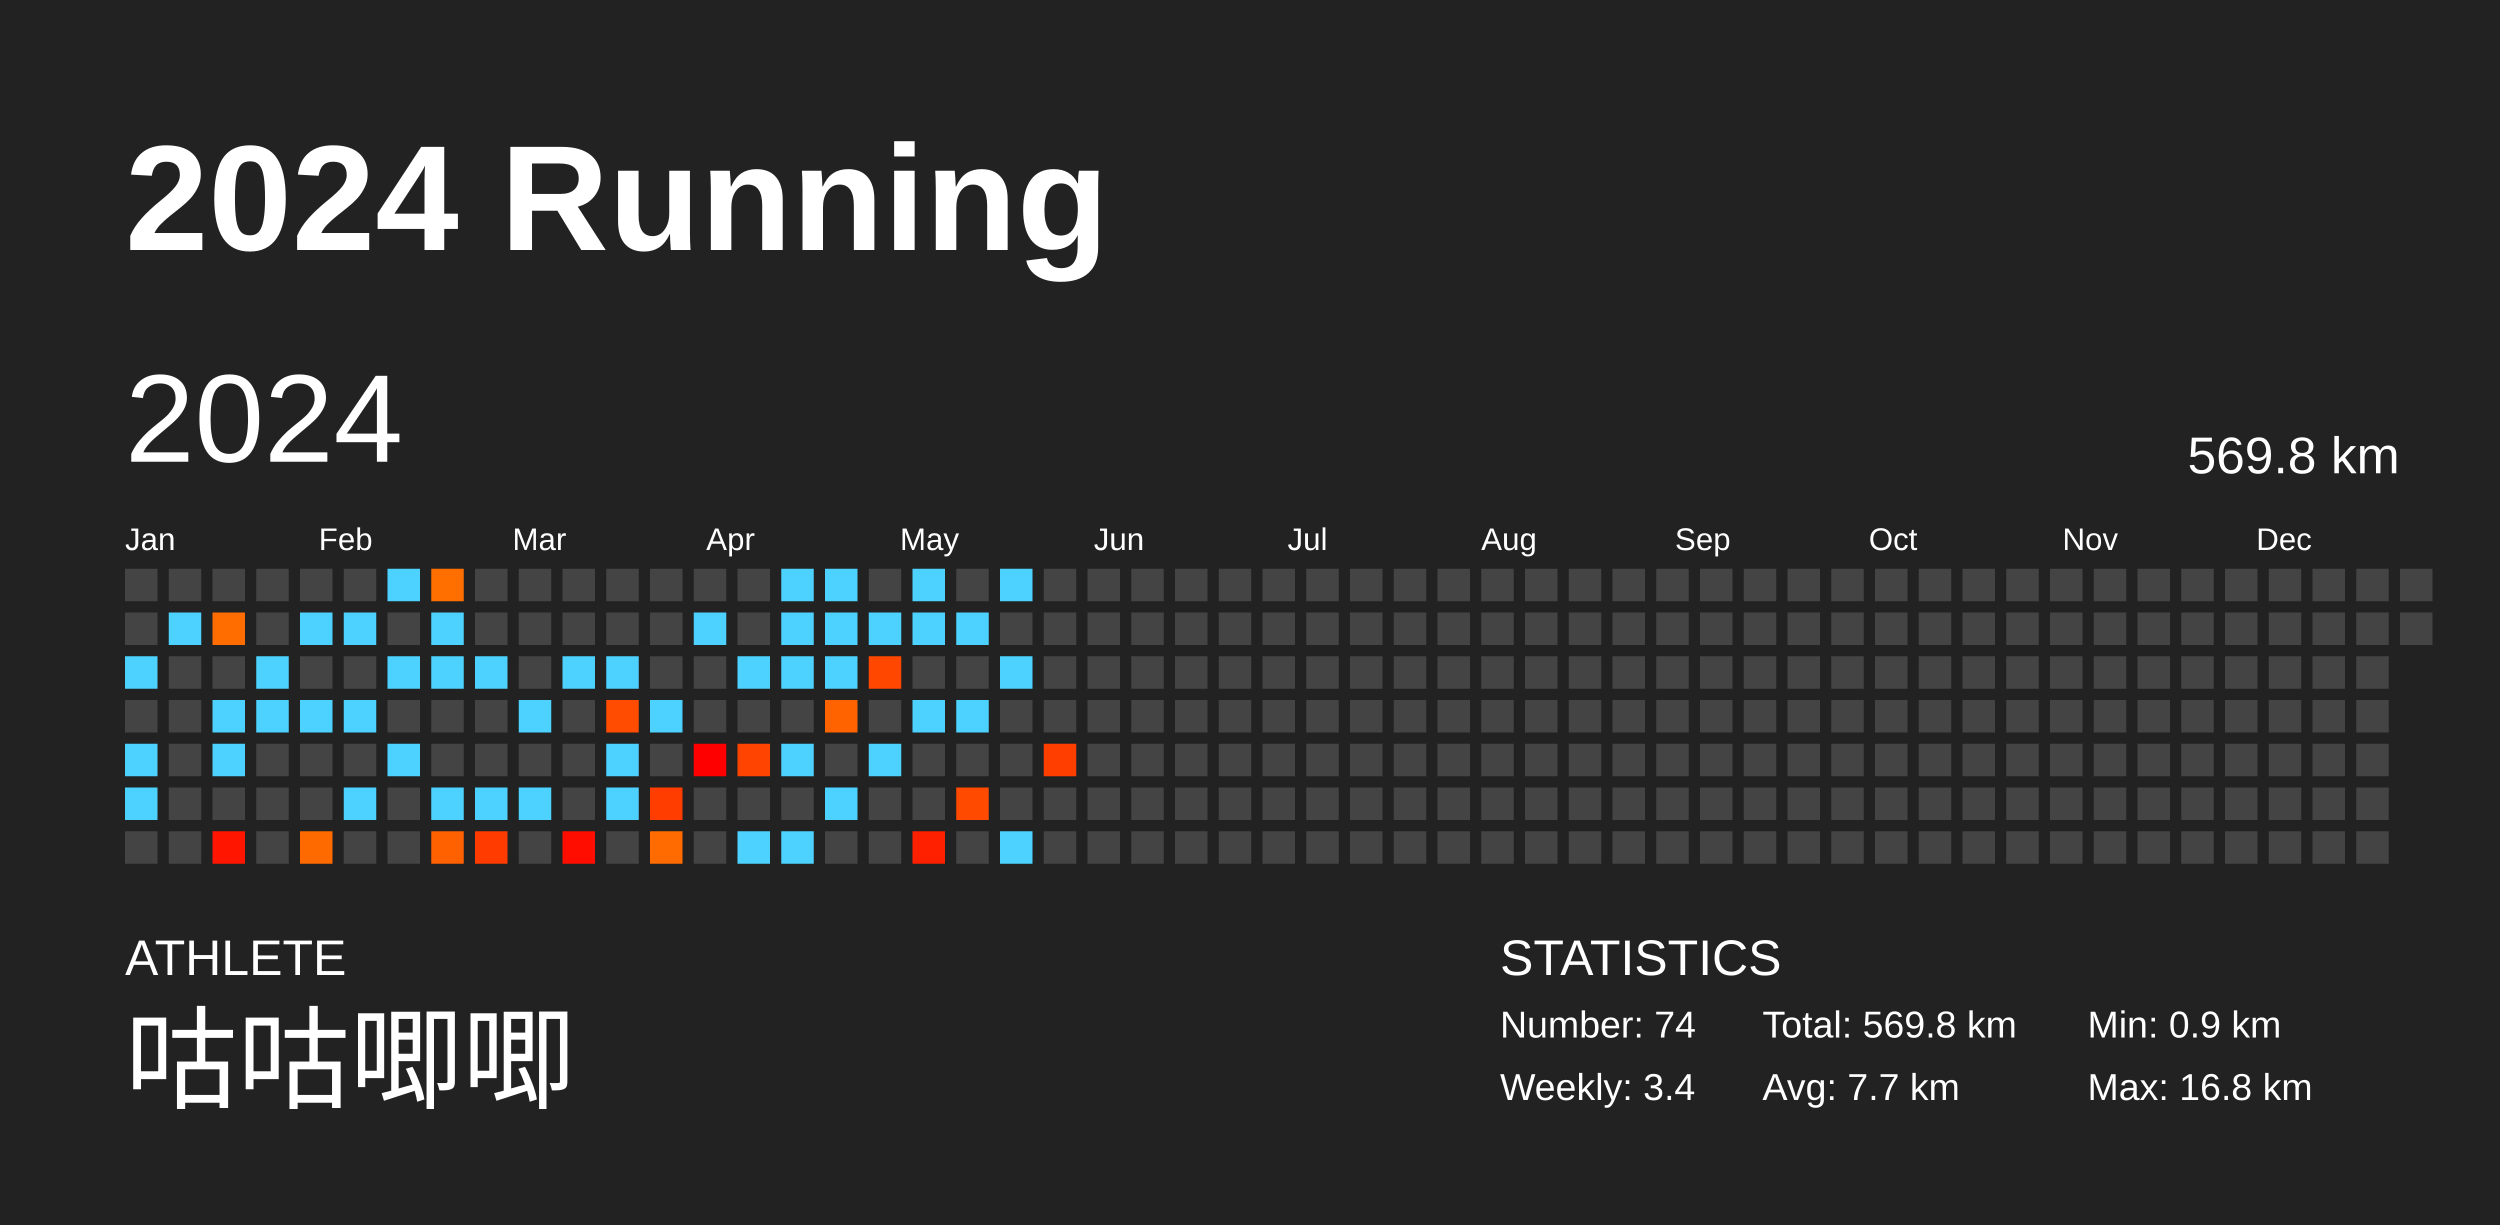
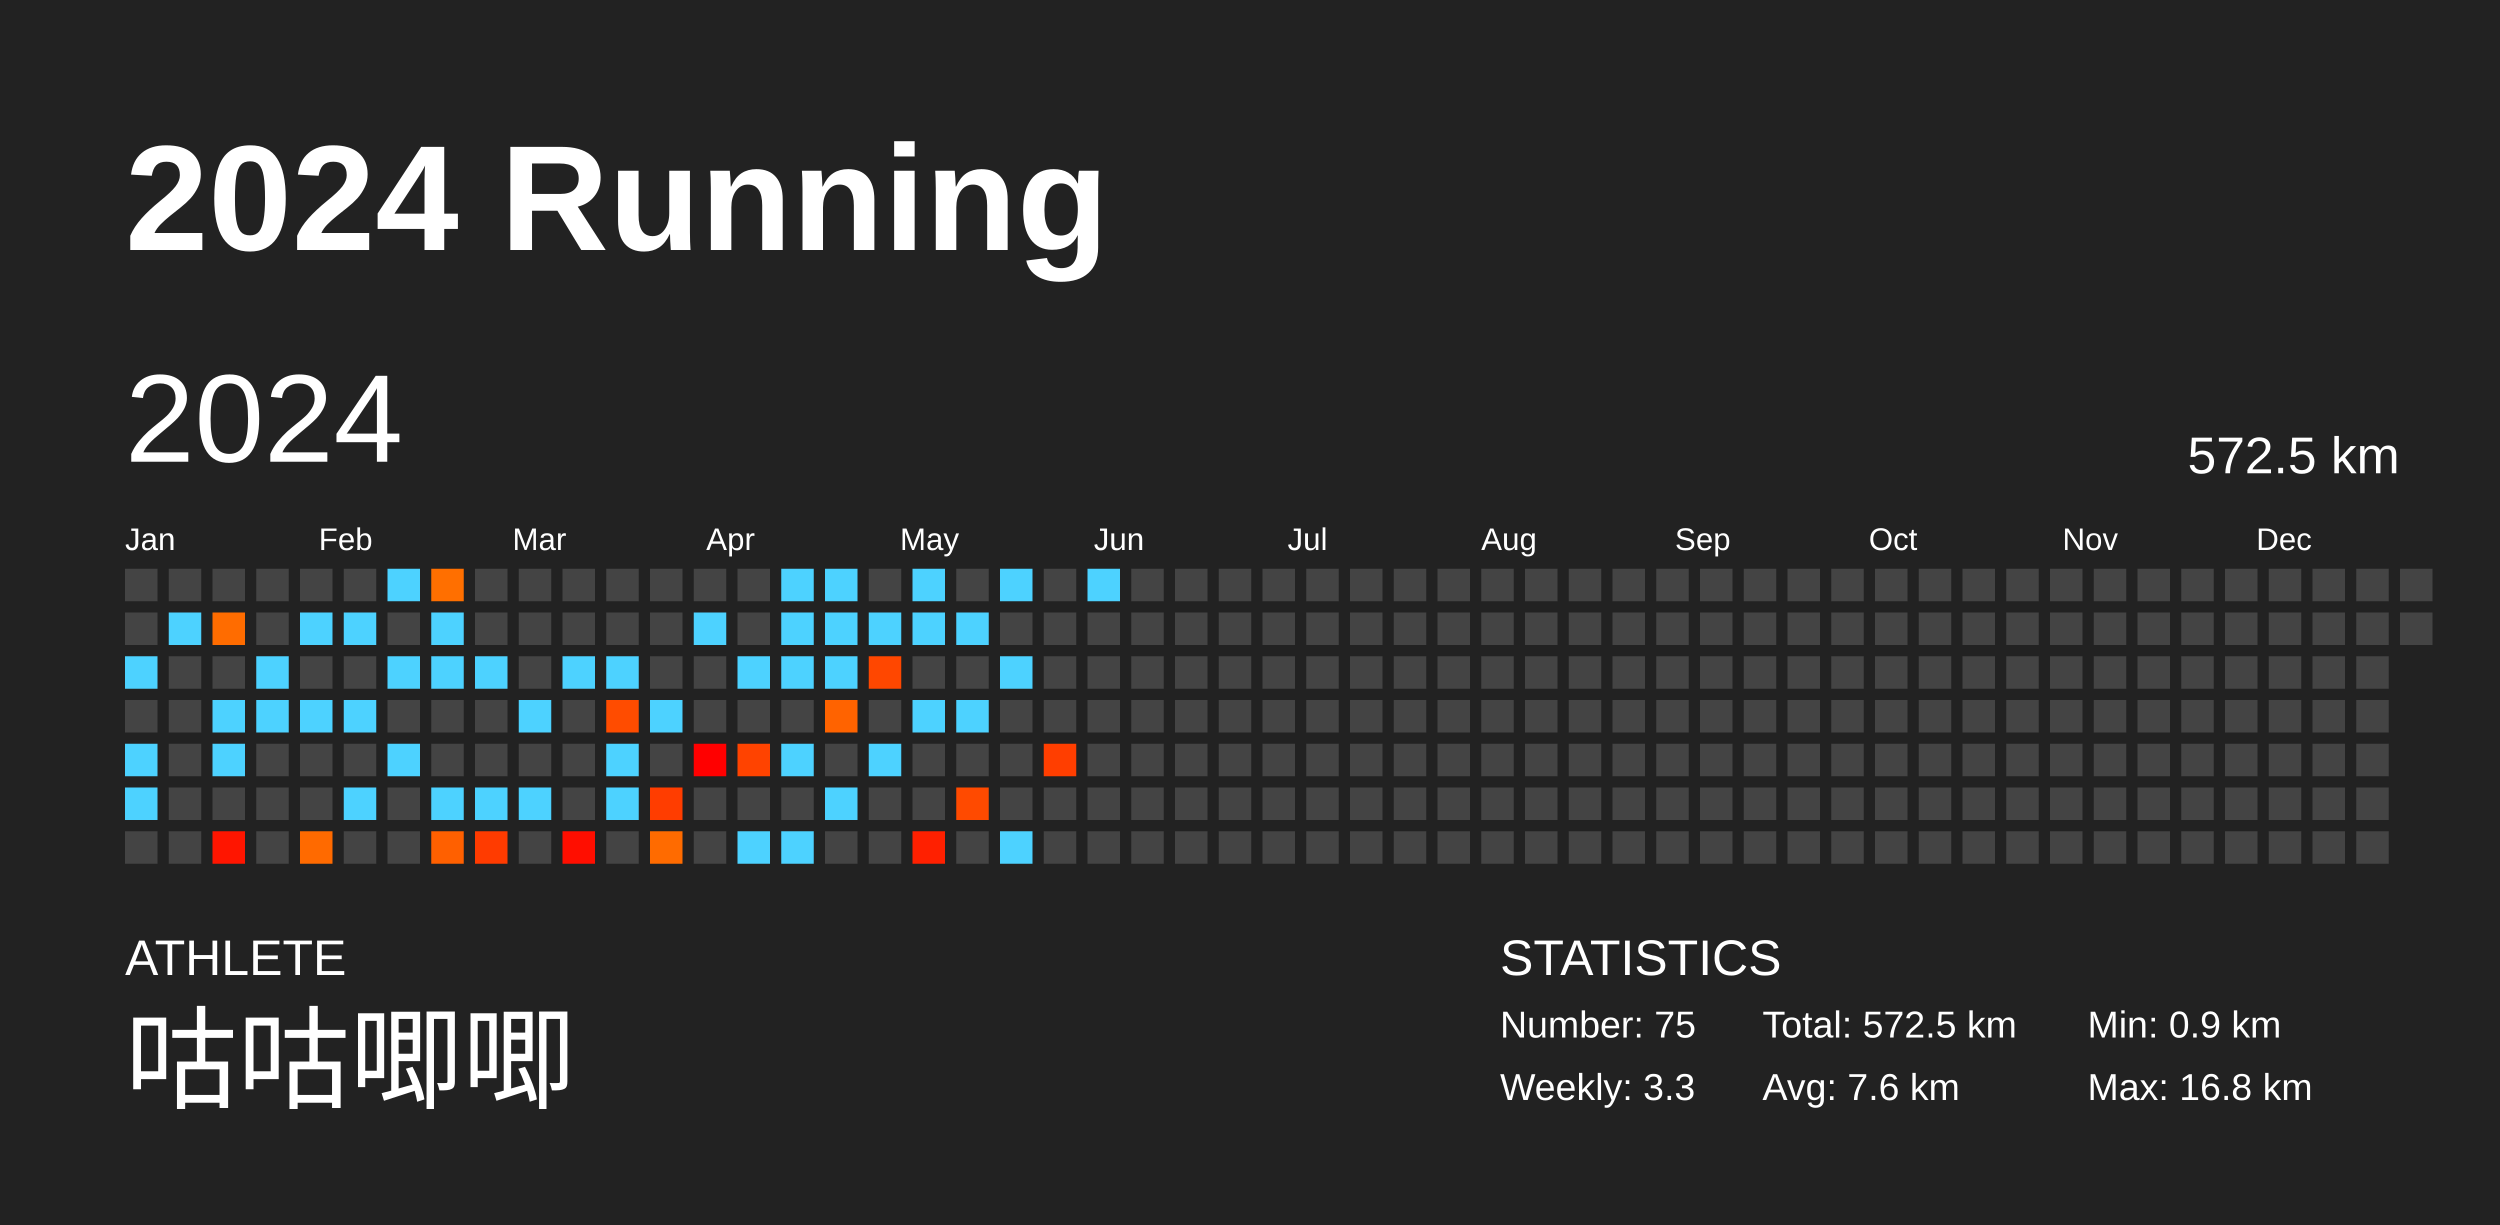
<svg xmlns="http://www.w3.org/2000/svg" baseProfile="full" height="98mm" version="1.1" viewBox="0,0,200,98" width="200mm">
  <defs />
  <rect fill="#222222" height="98" width="200" x="0" y="0" />
  <text fill="#FFFFFF" style="font-size:12px; font-family:Arial; font-weight:bold;" x="10" y="20">2024 Running</text>
  <text fill="#FFFFFF" style="font-size:4px; font-family:Arial" x="10" y="78">ATHLETE</text>
  <text fill="#FFFFFF" style="font-size:9px; font-family:Arial" x="10" y="88">咕咕唧唧</text>
  <text fill="#FFFFFF" style="font-size:4px; font-family:Arial" x="120" y="78">STATISTICS</text>
-   <text fill="#FFFFFF" style="font-size:3px; font-family:Arial" x="120" y="83">Number: 74</text>
-   <text fill="#FFFFFF" style="font-size:3px; font-family:Arial" x="120" y="88">Weekly: 3.4</text>
-   <text fill="#FFFFFF" style="font-size:3px; font-family:Arial" x="141" y="83">Total: 569.8 km</text>
-   <text fill="#FFFFFF" style="font-size:3px; font-family:Arial" x="141" y="88">Avg: 7.7 km</text>
+   <text fill="#FFFFFF" style="font-size:3px; font-family:Arial" x="120" y="83">Number: 75</text>
+   <text fill="#FFFFFF" style="font-size:3px; font-family:Arial" x="120" y="88">Weekly: 3.3</text>
+   <text fill="#FFFFFF" style="font-size:3px; font-family:Arial" x="141" y="83">Total: 572.5 km</text>
+   <text fill="#FFFFFF" style="font-size:3px; font-family:Arial" x="141" y="88">Avg: 7.6 km</text>
  <text fill="#FFFFFF" style="font-size:3px; font-family:Arial" x="167" y="83">Min: 0.9 km</text>
  <text fill="#FFFFFF" style="font-size:3px; font-family:Arial" x="167" y="88">Max: 16.8 km</text>
  <text dominant-baseline="hanging" fill="#FFFFFF" style="font-size:10.0px; font-family:Arial;" x="10" y="30">2024</text>
-   <text dominant-baseline="hanging" fill="#FFFFFF" style="font-size:4.125px; font-family:Arial;" x="175" y="35">569.8 km</text>
+   <text dominant-baseline="hanging" fill="#FFFFFF" style="font-size:4.125px; font-family:Arial;" x="175" y="35">572.5 km</text>
  <text fill="#FFFFFF" style="font-size:2.5px; font-family:Arial" x="10.0" y="44">Jan</text>
  <text fill="#FFFFFF" style="font-size:2.5px; font-family:Arial" x="25.5" y="44">Feb</text>
  <text fill="#FFFFFF" style="font-size:2.5px; font-family:Arial" x="41.0" y="44">Mar</text>
  <text fill="#FFFFFF" style="font-size:2.5px; font-family:Arial" x="56.5" y="44">Apr</text>
  <text fill="#FFFFFF" style="font-size:2.5px; font-family:Arial" x="72.0" y="44">May</text>
  <text fill="#FFFFFF" style="font-size:2.5px; font-family:Arial" x="87.5" y="44">Jun</text>
  <text fill="#FFFFFF" style="font-size:2.5px; font-family:Arial" x="103.0" y="44">Jul</text>
  <text fill="#FFFFFF" style="font-size:2.5px; font-family:Arial" x="118.5" y="44">Aug</text>
  <text fill="#FFFFFF" style="font-size:2.5px; font-family:Arial" x="134.0" y="44">Sep</text>
  <text fill="#FFFFFF" style="font-size:2.5px; font-family:Arial" x="149.5" y="44">Oct</text>
  <text fill="#FFFFFF" style="font-size:2.5px; font-family:Arial" x="165.0" y="44">Nov</text>
  <text fill="#FFFFFF" style="font-size:2.5px; font-family:Arial" x="180.5" y="44">Dec</text>
  <rect fill="#444444" height="2.6" width="2.6" x="10.0" y="45.5" />
  <rect fill="#444444" height="2.6" width="2.6" x="10.0" y="49.0" />
  <rect fill="#4dd2ff" height="2.6" width="2.6" x="10.0" y="52.5" />
  <rect fill="#444444" height="2.6" width="2.6" x="10.0" y="56.0" />
  <rect fill="#4dd2ff" height="2.6" width="2.6" x="10.0" y="59.5" />
  <rect fill="#4dd2ff" height="2.6" width="2.6" x="10.0" y="63.0" />
  <rect fill="#444444" height="2.6" width="2.6" x="10.0" y="66.5" />
  <rect fill="#444444" height="2.6" width="2.6" x="13.5" y="45.5" />
  <rect fill="#4dd2ff" height="2.6" width="2.6" x="13.5" y="49.0" />
  <rect fill="#444444" height="2.6" width="2.6" x="13.5" y="52.5" />
  <rect fill="#444444" height="2.6" width="2.6" x="13.5" y="56.0" />
  <rect fill="#444444" height="2.6" width="2.6" x="13.5" y="59.5" />
  <rect fill="#444444" height="2.6" width="2.6" x="13.5" y="63.0" />
  <rect fill="#444444" height="2.6" width="2.6" x="13.5" y="66.5" />
  <rect fill="#444444" height="2.6" width="2.6" x="17.0" y="45.5" />
  <rect fill="#ff6c00" height="2.6" width="2.6" x="17.0" y="49.0" />
  <rect fill="#444444" height="2.6" width="2.6" x="17.0" y="52.5" />
  <rect fill="#4dd2ff" height="2.6" width="2.6" x="17.0" y="56.0" />
  <rect fill="#4dd2ff" height="2.6" width="2.6" x="17.0" y="59.5" />
  <rect fill="#444444" height="2.6" width="2.6" x="17.0" y="63.0" />
  <rect fill="#ff1500" height="2.6" width="2.6" x="17.0" y="66.5" />
  <rect fill="#444444" height="2.6" width="2.6" x="20.5" y="45.5" />
  <rect fill="#444444" height="2.6" width="2.6" x="20.5" y="49.0" />
  <rect fill="#4dd2ff" height="2.6" width="2.6" x="20.5" y="52.5" />
  <rect fill="#4dd2ff" height="2.6" width="2.6" x="20.5" y="56.0" />
  <rect fill="#444444" height="2.6" width="2.6" x="20.5" y="59.5" />
  <rect fill="#444444" height="2.6" width="2.6" x="20.5" y="63.0" />
  <rect fill="#444444" height="2.6" width="2.6" x="20.5" y="66.5" />
  <rect fill="#444444" height="2.6" width="2.6" x="24.0" y="45.5" />
  <rect fill="#4dd2ff" height="2.6" width="2.6" x="24.0" y="49.0" />
  <rect fill="#444444" height="2.6" width="2.6" x="24.0" y="52.5" />
  <rect fill="#4dd2ff" height="2.6" width="2.6" x="24.0" y="56.0" />
  <rect fill="#444444" height="2.6" width="2.6" x="24.0" y="59.5" />
  <rect fill="#444444" height="2.6" width="2.6" x="24.0" y="63.0" />
  <rect fill="#ff6a00" height="2.6" width="2.6" x="24.0" y="66.5" />
  <rect fill="#444444" height="2.6" width="2.6" x="27.5" y="45.5" />
  <rect fill="#4dd2ff" height="2.6" width="2.6" x="27.5" y="49.0" />
  <rect fill="#444444" height="2.6" width="2.6" x="27.5" y="52.5" />
  <rect fill="#4dd2ff" height="2.6" width="2.6" x="27.5" y="56.0" />
  <rect fill="#444444" height="2.6" width="2.6" x="27.5" y="59.5" />
  <rect fill="#4dd2ff" height="2.6" width="2.6" x="27.5" y="63.0" />
  <rect fill="#444444" height="2.6" width="2.6" x="27.5" y="66.5" />
  <rect fill="#4dd2ff" height="2.6" width="2.6" x="31.0" y="45.5" />
  <rect fill="#444444" height="2.6" width="2.6" x="31.0" y="49.0" />
  <rect fill="#4dd2ff" height="2.6" width="2.6" x="31.0" y="52.5" />
  <rect fill="#444444" height="2.6" width="2.6" x="31.0" y="56.0" />
  <rect fill="#4dd2ff" height="2.6" width="2.6" x="31.0" y="59.5" />
  <rect fill="#444444" height="2.6" width="2.6" x="31.0" y="63.0" />
  <rect fill="#444444" height="2.6" width="2.6" x="31.0" y="66.5" />
  <rect fill="#ff6f00" height="2.6" width="2.6" x="34.5" y="45.5" />
  <rect fill="#4dd2ff" height="2.6" width="2.6" x="34.5" y="49.0" />
  <rect fill="#4dd2ff" height="2.6" width="2.6" x="34.5" y="52.5" />
  <rect fill="#444444" height="2.6" width="2.6" x="34.5" y="56.0" />
  <rect fill="#444444" height="2.6" width="2.6" x="34.5" y="59.5" />
  <rect fill="#4dd2ff" height="2.6" width="2.6" x="34.5" y="63.0" />
  <rect fill="#ff6000" height="2.6" width="2.6" x="34.5" y="66.5" />
  <rect fill="#444444" height="2.6" width="2.6" x="38.0" y="45.5" />
  <rect fill="#444444" height="2.6" width="2.6" x="38.0" y="49.0" />
  <rect fill="#4dd2ff" height="2.6" width="2.6" x="38.0" y="52.5" />
  <rect fill="#444444" height="2.6" width="2.6" x="38.0" y="56.0" />
  <rect fill="#444444" height="2.6" width="2.6" x="38.0" y="59.5" />
  <rect fill="#4dd2ff" height="2.6" width="2.6" x="38.0" y="63.0" />
  <rect fill="#ff3b00" height="2.6" width="2.6" x="38.0" y="66.5" />
  <rect fill="#444444" height="2.6" width="2.6" x="41.5" y="45.5" />
  <rect fill="#444444" height="2.6" width="2.6" x="41.5" y="49.0" />
  <rect fill="#444444" height="2.6" width="2.6" x="41.5" y="52.5" />
  <rect fill="#4dd2ff" height="2.6" width="2.6" x="41.5" y="56.0" />
  <rect fill="#444444" height="2.6" width="2.6" x="41.5" y="59.5" />
  <rect fill="#4dd2ff" height="2.6" width="2.6" x="41.5" y="63.0" />
  <rect fill="#444444" height="2.6" width="2.6" x="41.5" y="66.5" />
  <rect fill="#444444" height="2.6" width="2.6" x="45.0" y="45.5" />
  <rect fill="#444444" height="2.6" width="2.6" x="45.0" y="49.0" />
  <rect fill="#4dd2ff" height="2.6" width="2.6" x="45.0" y="52.5" />
  <rect fill="#444444" height="2.6" width="2.6" x="45.0" y="56.0" />
  <rect fill="#444444" height="2.6" width="2.6" x="45.0" y="59.5" />
  <rect fill="#444444" height="2.6" width="2.6" x="45.0" y="63.0" />
  <rect fill="#ff0e00" height="2.6" width="2.6" x="45.0" y="66.5" />
  <rect fill="#444444" height="2.6" width="2.6" x="48.5" y="45.5" />
  <rect fill="#444444" height="2.6" width="2.6" x="48.5" y="49.0" />
  <rect fill="#4dd2ff" height="2.6" width="2.6" x="48.5" y="52.5" />
  <rect fill="#ff4c00" height="2.6" width="2.6" x="48.5" y="56.0" />
  <rect fill="#4dd2ff" height="2.6" width="2.6" x="48.5" y="59.5" />
  <rect fill="#4dd2ff" height="2.6" width="2.6" x="48.5" y="63.0" />
  <rect fill="#444444" height="2.6" width="2.6" x="48.5" y="66.5" />
  <rect fill="#444444" height="2.6" width="2.6" x="52.0" y="45.5" />
  <rect fill="#444444" height="2.6" width="2.6" x="52.0" y="49.0" />
  <rect fill="#444444" height="2.6" width="2.6" x="52.0" y="52.5" />
  <rect fill="#4dd2ff" height="2.6" width="2.6" x="52.0" y="56.0" />
  <rect fill="#444444" height="2.6" width="2.6" x="52.0" y="59.5" />
  <rect fill="#ff3d00" height="2.6" width="2.6" x="52.0" y="63.0" />
  <rect fill="#ff6b00" height="2.6" width="2.6" x="52.0" y="66.5" />
  <rect fill="#444444" height="2.6" width="2.6" x="55.5" y="45.5" />
  <rect fill="#4dd2ff" height="2.6" width="2.6" x="55.5" y="49.0" />
  <rect fill="#444444" height="2.6" width="2.6" x="55.5" y="52.5" />
  <rect fill="#444444" height="2.6" width="2.6" x="55.5" y="56.0" />
  <rect fill="#ff0000" height="2.6" width="2.6" x="55.5" y="59.5" />
  <rect fill="#444444" height="2.6" width="2.6" x="55.5" y="63.0" />
  <rect fill="#444444" height="2.6" width="2.6" x="55.5" y="66.5" />
  <rect fill="#444444" height="2.6" width="2.6" x="59.0" y="45.5" />
  <rect fill="#444444" height="2.6" width="2.6" x="59.0" y="49.0" />
  <rect fill="#4dd2ff" height="2.6" width="2.6" x="59.0" y="52.5" />
  <rect fill="#444444" height="2.6" width="2.6" x="59.0" y="56.0" />
  <rect fill="#ff4300" height="2.6" width="2.6" x="59.0" y="59.5" />
  <rect fill="#444444" height="2.6" width="2.6" x="59.0" y="63.0" />
  <rect fill="#4dd2ff" height="2.6" width="2.6" x="59.0" y="66.5" />
  <rect fill="#4dd2ff" height="2.6" width="2.6" x="62.5" y="45.5" />
  <rect fill="#4dd2ff" height="2.6" width="2.6" x="62.5" y="49.0" />
  <rect fill="#4dd2ff" height="2.6" width="2.6" x="62.5" y="52.5" />
  <rect fill="#444444" height="2.6" width="2.6" x="62.5" y="56.0" />
  <rect fill="#4dd2ff" height="2.6" width="2.6" x="62.5" y="59.5" />
  <rect fill="#444444" height="2.6" width="2.6" x="62.5" y="63.0" />
  <rect fill="#4dd2ff" height="2.6" width="2.6" x="62.5" y="66.5" />
  <rect fill="#4dd2ff" height="2.6" width="2.6" x="66.0" y="45.5" />
  <rect fill="#4dd2ff" height="2.6" width="2.6" x="66.0" y="49.0" />
  <rect fill="#4dd2ff" height="2.6" width="2.6" x="66.0" y="52.5" />
  <rect fill="#ff6300" height="2.6" width="2.6" x="66.0" y="56.0" />
  <rect fill="#444444" height="2.6" width="2.6" x="66.0" y="59.5" />
  <rect fill="#4dd2ff" height="2.6" width="2.6" x="66.0" y="63.0" />
  <rect fill="#444444" height="2.6" width="2.6" x="66.0" y="66.5" />
  <rect fill="#444444" height="2.6" width="2.6" x="69.5" y="45.5" />
  <rect fill="#4dd2ff" height="2.6" width="2.6" x="69.5" y="49.0" />
  <rect fill="#ff4700" height="2.6" width="2.6" x="69.5" y="52.5" />
  <rect fill="#444444" height="2.6" width="2.6" x="69.5" y="56.0" />
  <rect fill="#4dd2ff" height="2.6" width="2.6" x="69.5" y="59.5" />
  <rect fill="#444444" height="2.6" width="2.6" x="69.5" y="63.0" />
  <rect fill="#444444" height="2.6" width="2.6" x="69.5" y="66.5" />
  <rect fill="#4dd2ff" height="2.6" width="2.6" x="73.0" y="45.5" />
  <rect fill="#4dd2ff" height="2.6" width="2.6" x="73.0" y="49.0" />
  <rect fill="#444444" height="2.6" width="2.6" x="73.0" y="52.5" />
  <rect fill="#4dd2ff" height="2.6" width="2.6" x="73.0" y="56.0" />
  <rect fill="#444444" height="2.6" width="2.6" x="73.0" y="59.5" />
  <rect fill="#444444" height="2.6" width="2.6" x="73.0" y="63.0" />
  <rect fill="#ff2000" height="2.6" width="2.6" x="73.0" y="66.5" />
  <rect fill="#444444" height="2.6" width="2.6" x="76.5" y="45.5" />
  <rect fill="#4dd2ff" height="2.6" width="2.6" x="76.5" y="49.0" />
  <rect fill="#444444" height="2.6" width="2.6" x="76.5" y="52.5" />
  <rect fill="#4dd2ff" height="2.6" width="2.6" x="76.5" y="56.0" />
  <rect fill="#444444" height="2.6" width="2.6" x="76.5" y="59.5" />
  <rect fill="#ff4a00" height="2.6" width="2.6" x="76.5" y="63.0" />
  <rect fill="#444444" height="2.6" width="2.6" x="76.5" y="66.5" />
  <rect fill="#4dd2ff" height="2.6" width="2.6" x="80.0" y="45.5" />
  <rect fill="#444444" height="2.6" width="2.6" x="80.0" y="49.0" />
  <rect fill="#4dd2ff" height="2.6" width="2.6" x="80.0" y="52.5" />
  <rect fill="#444444" height="2.6" width="2.6" x="80.0" y="56.0" />
  <rect fill="#444444" height="2.6" width="2.6" x="80.0" y="59.5" />
  <rect fill="#444444" height="2.6" width="2.6" x="80.0" y="63.0" />
  <rect fill="#4dd2ff" height="2.6" width="2.6" x="80.0" y="66.5" />
  <rect fill="#444444" height="2.6" width="2.6" x="83.5" y="45.5" />
  <rect fill="#444444" height="2.6" width="2.6" x="83.5" y="49.0" />
  <rect fill="#444444" height="2.6" width="2.6" x="83.5" y="52.5" />
  <rect fill="#444444" height="2.6" width="2.6" x="83.5" y="56.0" />
  <rect fill="#ff3e00" height="2.6" width="2.6" x="83.5" y="59.5" />
  <rect fill="#444444" height="2.6" width="2.6" x="83.5" y="63.0" />
  <rect fill="#444444" height="2.6" width="2.6" x="83.5" y="66.5" />
-   <rect fill="#444444" height="2.6" width="2.6" x="87.0" y="45.5" />
+   <rect fill="#4dd2ff" height="2.6" width="2.6" x="87.0" y="45.5" />
  <rect fill="#444444" height="2.6" width="2.6" x="87.0" y="49.0" />
  <rect fill="#444444" height="2.6" width="2.6" x="87.0" y="52.5" />
  <rect fill="#444444" height="2.6" width="2.6" x="87.0" y="56.0" />
  <rect fill="#444444" height="2.6" width="2.6" x="87.0" y="59.5" />
  <rect fill="#444444" height="2.6" width="2.6" x="87.0" y="63.0" />
  <rect fill="#444444" height="2.6" width="2.6" x="87.0" y="66.5" />
  <rect fill="#444444" height="2.6" width="2.6" x="90.5" y="45.5" />
  <rect fill="#444444" height="2.6" width="2.6" x="90.5" y="49.0" />
  <rect fill="#444444" height="2.6" width="2.6" x="90.5" y="52.5" />
  <rect fill="#444444" height="2.6" width="2.6" x="90.5" y="56.0" />
  <rect fill="#444444" height="2.6" width="2.6" x="90.5" y="59.5" />
  <rect fill="#444444" height="2.6" width="2.6" x="90.5" y="63.0" />
  <rect fill="#444444" height="2.6" width="2.6" x="90.5" y="66.5" />
  <rect fill="#444444" height="2.6" width="2.6" x="94.0" y="45.5" />
  <rect fill="#444444" height="2.6" width="2.6" x="94.0" y="49.0" />
  <rect fill="#444444" height="2.6" width="2.6" x="94.0" y="52.5" />
  <rect fill="#444444" height="2.6" width="2.6" x="94.0" y="56.0" />
  <rect fill="#444444" height="2.6" width="2.6" x="94.0" y="59.5" />
  <rect fill="#444444" height="2.6" width="2.6" x="94.0" y="63.0" />
  <rect fill="#444444" height="2.6" width="2.6" x="94.0" y="66.5" />
  <rect fill="#444444" height="2.6" width="2.6" x="97.5" y="45.5" />
  <rect fill="#444444" height="2.6" width="2.6" x="97.5" y="49.0" />
  <rect fill="#444444" height="2.6" width="2.6" x="97.5" y="52.5" />
  <rect fill="#444444" height="2.6" width="2.6" x="97.5" y="56.0" />
  <rect fill="#444444" height="2.6" width="2.6" x="97.5" y="59.5" />
  <rect fill="#444444" height="2.6" width="2.6" x="97.5" y="63.0" />
  <rect fill="#444444" height="2.6" width="2.6" x="97.5" y="66.5" />
  <rect fill="#444444" height="2.6" width="2.6" x="101.0" y="45.5" />
  <rect fill="#444444" height="2.6" width="2.6" x="101.0" y="49.0" />
  <rect fill="#444444" height="2.6" width="2.6" x="101.0" y="52.5" />
  <rect fill="#444444" height="2.6" width="2.6" x="101.0" y="56.0" />
  <rect fill="#444444" height="2.6" width="2.6" x="101.0" y="59.5" />
  <rect fill="#444444" height="2.6" width="2.6" x="101.0" y="63.0" />
  <rect fill="#444444" height="2.6" width="2.6" x="101.0" y="66.5" />
  <rect fill="#444444" height="2.6" width="2.6" x="104.5" y="45.5" />
  <rect fill="#444444" height="2.6" width="2.6" x="104.5" y="49.0" />
  <rect fill="#444444" height="2.6" width="2.6" x="104.5" y="52.5" />
  <rect fill="#444444" height="2.6" width="2.6" x="104.5" y="56.0" />
  <rect fill="#444444" height="2.6" width="2.6" x="104.5" y="59.5" />
  <rect fill="#444444" height="2.6" width="2.6" x="104.5" y="63.0" />
  <rect fill="#444444" height="2.6" width="2.6" x="104.5" y="66.5" />
  <rect fill="#444444" height="2.6" width="2.6" x="108.0" y="45.5" />
  <rect fill="#444444" height="2.6" width="2.6" x="108.0" y="49.0" />
  <rect fill="#444444" height="2.6" width="2.6" x="108.0" y="52.5" />
  <rect fill="#444444" height="2.6" width="2.6" x="108.0" y="56.0" />
  <rect fill="#444444" height="2.6" width="2.6" x="108.0" y="59.5" />
  <rect fill="#444444" height="2.6" width="2.6" x="108.0" y="63.0" />
  <rect fill="#444444" height="2.6" width="2.6" x="108.0" y="66.5" />
  <rect fill="#444444" height="2.6" width="2.6" x="111.5" y="45.5" />
  <rect fill="#444444" height="2.6" width="2.6" x="111.5" y="49.0" />
  <rect fill="#444444" height="2.6" width="2.6" x="111.5" y="52.5" />
  <rect fill="#444444" height="2.6" width="2.6" x="111.5" y="56.0" />
  <rect fill="#444444" height="2.6" width="2.6" x="111.5" y="59.5" />
  <rect fill="#444444" height="2.6" width="2.6" x="111.5" y="63.0" />
  <rect fill="#444444" height="2.6" width="2.6" x="111.5" y="66.5" />
  <rect fill="#444444" height="2.6" width="2.6" x="115.0" y="45.5" />
  <rect fill="#444444" height="2.6" width="2.6" x="115.0" y="49.0" />
  <rect fill="#444444" height="2.6" width="2.6" x="115.0" y="52.5" />
  <rect fill="#444444" height="2.6" width="2.6" x="115.0" y="56.0" />
  <rect fill="#444444" height="2.6" width="2.6" x="115.0" y="59.5" />
  <rect fill="#444444" height="2.6" width="2.6" x="115.0" y="63.0" />
  <rect fill="#444444" height="2.6" width="2.6" x="115.0" y="66.5" />
  <rect fill="#444444" height="2.6" width="2.6" x="118.5" y="45.5" />
  <rect fill="#444444" height="2.6" width="2.6" x="118.5" y="49.0" />
  <rect fill="#444444" height="2.6" width="2.6" x="118.5" y="52.5" />
  <rect fill="#444444" height="2.6" width="2.6" x="118.5" y="56.0" />
  <rect fill="#444444" height="2.6" width="2.6" x="118.5" y="59.5" />
  <rect fill="#444444" height="2.6" width="2.6" x="118.5" y="63.0" />
  <rect fill="#444444" height="2.6" width="2.6" x="118.5" y="66.5" />
  <rect fill="#444444" height="2.6" width="2.6" x="122.0" y="45.5" />
  <rect fill="#444444" height="2.6" width="2.6" x="122.0" y="49.0" />
  <rect fill="#444444" height="2.6" width="2.6" x="122.0" y="52.5" />
  <rect fill="#444444" height="2.6" width="2.6" x="122.0" y="56.0" />
  <rect fill="#444444" height="2.6" width="2.6" x="122.0" y="59.5" />
  <rect fill="#444444" height="2.6" width="2.6" x="122.0" y="63.0" />
  <rect fill="#444444" height="2.6" width="2.6" x="122.0" y="66.5" />
  <rect fill="#444444" height="2.6" width="2.6" x="125.5" y="45.5" />
  <rect fill="#444444" height="2.6" width="2.6" x="125.5" y="49.0" />
  <rect fill="#444444" height="2.6" width="2.6" x="125.5" y="52.5" />
  <rect fill="#444444" height="2.6" width="2.6" x="125.5" y="56.0" />
  <rect fill="#444444" height="2.6" width="2.6" x="125.5" y="59.5" />
  <rect fill="#444444" height="2.6" width="2.6" x="125.5" y="63.0" />
  <rect fill="#444444" height="2.6" width="2.6" x="125.5" y="66.5" />
  <rect fill="#444444" height="2.6" width="2.6" x="129.0" y="45.5" />
  <rect fill="#444444" height="2.6" width="2.6" x="129.0" y="49.0" />
  <rect fill="#444444" height="2.6" width="2.6" x="129.0" y="52.5" />
  <rect fill="#444444" height="2.6" width="2.6" x="129.0" y="56.0" />
  <rect fill="#444444" height="2.6" width="2.6" x="129.0" y="59.5" />
  <rect fill="#444444" height="2.6" width="2.6" x="129.0" y="63.0" />
  <rect fill="#444444" height="2.6" width="2.6" x="129.0" y="66.5" />
  <rect fill="#444444" height="2.6" width="2.6" x="132.5" y="45.5" />
  <rect fill="#444444" height="2.6" width="2.6" x="132.5" y="49.0" />
  <rect fill="#444444" height="2.6" width="2.6" x="132.5" y="52.5" />
  <rect fill="#444444" height="2.6" width="2.6" x="132.5" y="56.0" />
  <rect fill="#444444" height="2.6" width="2.6" x="132.5" y="59.5" />
  <rect fill="#444444" height="2.6" width="2.6" x="132.5" y="63.0" />
  <rect fill="#444444" height="2.6" width="2.6" x="132.5" y="66.5" />
  <rect fill="#444444" height="2.6" width="2.6" x="136.0" y="45.5" />
  <rect fill="#444444" height="2.6" width="2.6" x="136.0" y="49.0" />
  <rect fill="#444444" height="2.6" width="2.6" x="136.0" y="52.5" />
  <rect fill="#444444" height="2.6" width="2.6" x="136.0" y="56.0" />
  <rect fill="#444444" height="2.6" width="2.6" x="136.0" y="59.5" />
  <rect fill="#444444" height="2.6" width="2.6" x="136.0" y="63.0" />
  <rect fill="#444444" height="2.6" width="2.6" x="136.0" y="66.5" />
  <rect fill="#444444" height="2.6" width="2.6" x="139.5" y="45.5" />
  <rect fill="#444444" height="2.6" width="2.6" x="139.5" y="49.0" />
  <rect fill="#444444" height="2.6" width="2.6" x="139.5" y="52.5" />
  <rect fill="#444444" height="2.6" width="2.6" x="139.5" y="56.0" />
  <rect fill="#444444" height="2.6" width="2.6" x="139.5" y="59.5" />
  <rect fill="#444444" height="2.6" width="2.6" x="139.5" y="63.0" />
  <rect fill="#444444" height="2.6" width="2.6" x="139.5" y="66.5" />
  <rect fill="#444444" height="2.6" width="2.6" x="143.0" y="45.5" />
  <rect fill="#444444" height="2.6" width="2.6" x="143.0" y="49.0" />
  <rect fill="#444444" height="2.6" width="2.6" x="143.0" y="52.5" />
  <rect fill="#444444" height="2.6" width="2.6" x="143.0" y="56.0" />
  <rect fill="#444444" height="2.6" width="2.6" x="143.0" y="59.5" />
  <rect fill="#444444" height="2.6" width="2.6" x="143.0" y="63.0" />
  <rect fill="#444444" height="2.6" width="2.6" x="143.0" y="66.5" />
  <rect fill="#444444" height="2.6" width="2.6" x="146.5" y="45.5" />
  <rect fill="#444444" height="2.6" width="2.6" x="146.5" y="49.0" />
  <rect fill="#444444" height="2.6" width="2.6" x="146.5" y="52.5" />
  <rect fill="#444444" height="2.6" width="2.6" x="146.5" y="56.0" />
  <rect fill="#444444" height="2.6" width="2.6" x="146.5" y="59.5" />
  <rect fill="#444444" height="2.6" width="2.6" x="146.5" y="63.0" />
  <rect fill="#444444" height="2.6" width="2.6" x="146.5" y="66.5" />
  <rect fill="#444444" height="2.6" width="2.6" x="150.0" y="45.5" />
  <rect fill="#444444" height="2.6" width="2.6" x="150.0" y="49.0" />
  <rect fill="#444444" height="2.6" width="2.6" x="150.0" y="52.5" />
  <rect fill="#444444" height="2.6" width="2.6" x="150.0" y="56.0" />
  <rect fill="#444444" height="2.6" width="2.6" x="150.0" y="59.5" />
  <rect fill="#444444" height="2.6" width="2.6" x="150.0" y="63.0" />
  <rect fill="#444444" height="2.6" width="2.6" x="150.0" y="66.5" />
  <rect fill="#444444" height="2.6" width="2.6" x="153.5" y="45.5" />
  <rect fill="#444444" height="2.6" width="2.6" x="153.5" y="49.0" />
  <rect fill="#444444" height="2.6" width="2.6" x="153.5" y="52.5" />
  <rect fill="#444444" height="2.6" width="2.6" x="153.5" y="56.0" />
  <rect fill="#444444" height="2.6" width="2.6" x="153.5" y="59.5" />
  <rect fill="#444444" height="2.6" width="2.6" x="153.5" y="63.0" />
  <rect fill="#444444" height="2.6" width="2.6" x="153.5" y="66.5" />
  <rect fill="#444444" height="2.6" width="2.6" x="157.0" y="45.5" />
  <rect fill="#444444" height="2.6" width="2.6" x="157.0" y="49.0" />
  <rect fill="#444444" height="2.6" width="2.6" x="157.0" y="52.5" />
  <rect fill="#444444" height="2.6" width="2.6" x="157.0" y="56.0" />
  <rect fill="#444444" height="2.6" width="2.6" x="157.0" y="59.5" />
  <rect fill="#444444" height="2.6" width="2.6" x="157.0" y="63.0" />
  <rect fill="#444444" height="2.6" width="2.6" x="157.0" y="66.5" />
  <rect fill="#444444" height="2.6" width="2.6" x="160.5" y="45.5" />
  <rect fill="#444444" height="2.6" width="2.6" x="160.5" y="49.0" />
  <rect fill="#444444" height="2.6" width="2.6" x="160.5" y="52.5" />
  <rect fill="#444444" height="2.6" width="2.6" x="160.5" y="56.0" />
  <rect fill="#444444" height="2.6" width="2.6" x="160.5" y="59.5" />
  <rect fill="#444444" height="2.6" width="2.6" x="160.5" y="63.0" />
  <rect fill="#444444" height="2.6" width="2.6" x="160.5" y="66.5" />
  <rect fill="#444444" height="2.6" width="2.6" x="164.0" y="45.5" />
  <rect fill="#444444" height="2.6" width="2.6" x="164.0" y="49.0" />
  <rect fill="#444444" height="2.6" width="2.6" x="164.0" y="52.5" />
  <rect fill="#444444" height="2.6" width="2.6" x="164.0" y="56.0" />
  <rect fill="#444444" height="2.6" width="2.6" x="164.0" y="59.5" />
  <rect fill="#444444" height="2.6" width="2.6" x="164.0" y="63.0" />
  <rect fill="#444444" height="2.6" width="2.6" x="164.0" y="66.5" />
  <rect fill="#444444" height="2.6" width="2.6" x="167.5" y="45.5" />
  <rect fill="#444444" height="2.6" width="2.6" x="167.5" y="49.0" />
  <rect fill="#444444" height="2.6" width="2.6" x="167.5" y="52.5" />
  <rect fill="#444444" height="2.6" width="2.6" x="167.5" y="56.0" />
  <rect fill="#444444" height="2.6" width="2.6" x="167.5" y="59.5" />
  <rect fill="#444444" height="2.6" width="2.6" x="167.5" y="63.0" />
  <rect fill="#444444" height="2.6" width="2.6" x="167.5" y="66.5" />
  <rect fill="#444444" height="2.6" width="2.6" x="171.0" y="45.5" />
  <rect fill="#444444" height="2.6" width="2.6" x="171.0" y="49.0" />
  <rect fill="#444444" height="2.6" width="2.6" x="171.0" y="52.5" />
  <rect fill="#444444" height="2.6" width="2.6" x="171.0" y="56.0" />
  <rect fill="#444444" height="2.6" width="2.6" x="171.0" y="59.5" />
  <rect fill="#444444" height="2.6" width="2.6" x="171.0" y="63.0" />
  <rect fill="#444444" height="2.6" width="2.6" x="171.0" y="66.5" />
  <rect fill="#444444" height="2.6" width="2.6" x="174.5" y="45.5" />
  <rect fill="#444444" height="2.6" width="2.6" x="174.5" y="49.0" />
  <rect fill="#444444" height="2.6" width="2.6" x="174.5" y="52.5" />
  <rect fill="#444444" height="2.6" width="2.6" x="174.5" y="56.0" />
  <rect fill="#444444" height="2.6" width="2.6" x="174.5" y="59.5" />
  <rect fill="#444444" height="2.6" width="2.6" x="174.5" y="63.0" />
  <rect fill="#444444" height="2.6" width="2.6" x="174.5" y="66.5" />
  <rect fill="#444444" height="2.6" width="2.6" x="178.0" y="45.5" />
  <rect fill="#444444" height="2.6" width="2.6" x="178.0" y="49.0" />
  <rect fill="#444444" height="2.6" width="2.6" x="178.0" y="52.5" />
  <rect fill="#444444" height="2.6" width="2.6" x="178.0" y="56.0" />
  <rect fill="#444444" height="2.6" width="2.6" x="178.0" y="59.5" />
  <rect fill="#444444" height="2.6" width="2.6" x="178.0" y="63.0" />
  <rect fill="#444444" height="2.6" width="2.6" x="178.0" y="66.5" />
  <rect fill="#444444" height="2.6" width="2.6" x="181.5" y="45.5" />
  <rect fill="#444444" height="2.6" width="2.6" x="181.5" y="49.0" />
  <rect fill="#444444" height="2.6" width="2.6" x="181.5" y="52.5" />
  <rect fill="#444444" height="2.6" width="2.6" x="181.5" y="56.0" />
  <rect fill="#444444" height="2.6" width="2.6" x="181.5" y="59.5" />
  <rect fill="#444444" height="2.6" width="2.6" x="181.5" y="63.0" />
  <rect fill="#444444" height="2.6" width="2.6" x="181.5" y="66.5" />
  <rect fill="#444444" height="2.6" width="2.6" x="185.0" y="45.5" />
  <rect fill="#444444" height="2.6" width="2.6" x="185.0" y="49.0" />
  <rect fill="#444444" height="2.6" width="2.6" x="185.0" y="52.5" />
  <rect fill="#444444" height="2.6" width="2.6" x="185.0" y="56.0" />
  <rect fill="#444444" height="2.6" width="2.6" x="185.0" y="59.5" />
  <rect fill="#444444" height="2.6" width="2.6" x="185.0" y="63.0" />
  <rect fill="#444444" height="2.6" width="2.6" x="185.0" y="66.5" />
  <rect fill="#444444" height="2.6" width="2.6" x="188.5" y="45.5" />
  <rect fill="#444444" height="2.6" width="2.6" x="188.5" y="49.0" />
  <rect fill="#444444" height="2.6" width="2.6" x="188.5" y="52.5" />
  <rect fill="#444444" height="2.6" width="2.6" x="188.5" y="56.0" />
  <rect fill="#444444" height="2.6" width="2.6" x="188.5" y="59.5" />
  <rect fill="#444444" height="2.6" width="2.6" x="188.5" y="63.0" />
  <rect fill="#444444" height="2.6" width="2.6" x="188.5" y="66.5" />
  <rect fill="#444444" height="2.6" width="2.6" x="192.0" y="45.5" />
  <rect fill="#444444" height="2.6" width="2.6" x="192.0" y="49.0" />
</svg>
